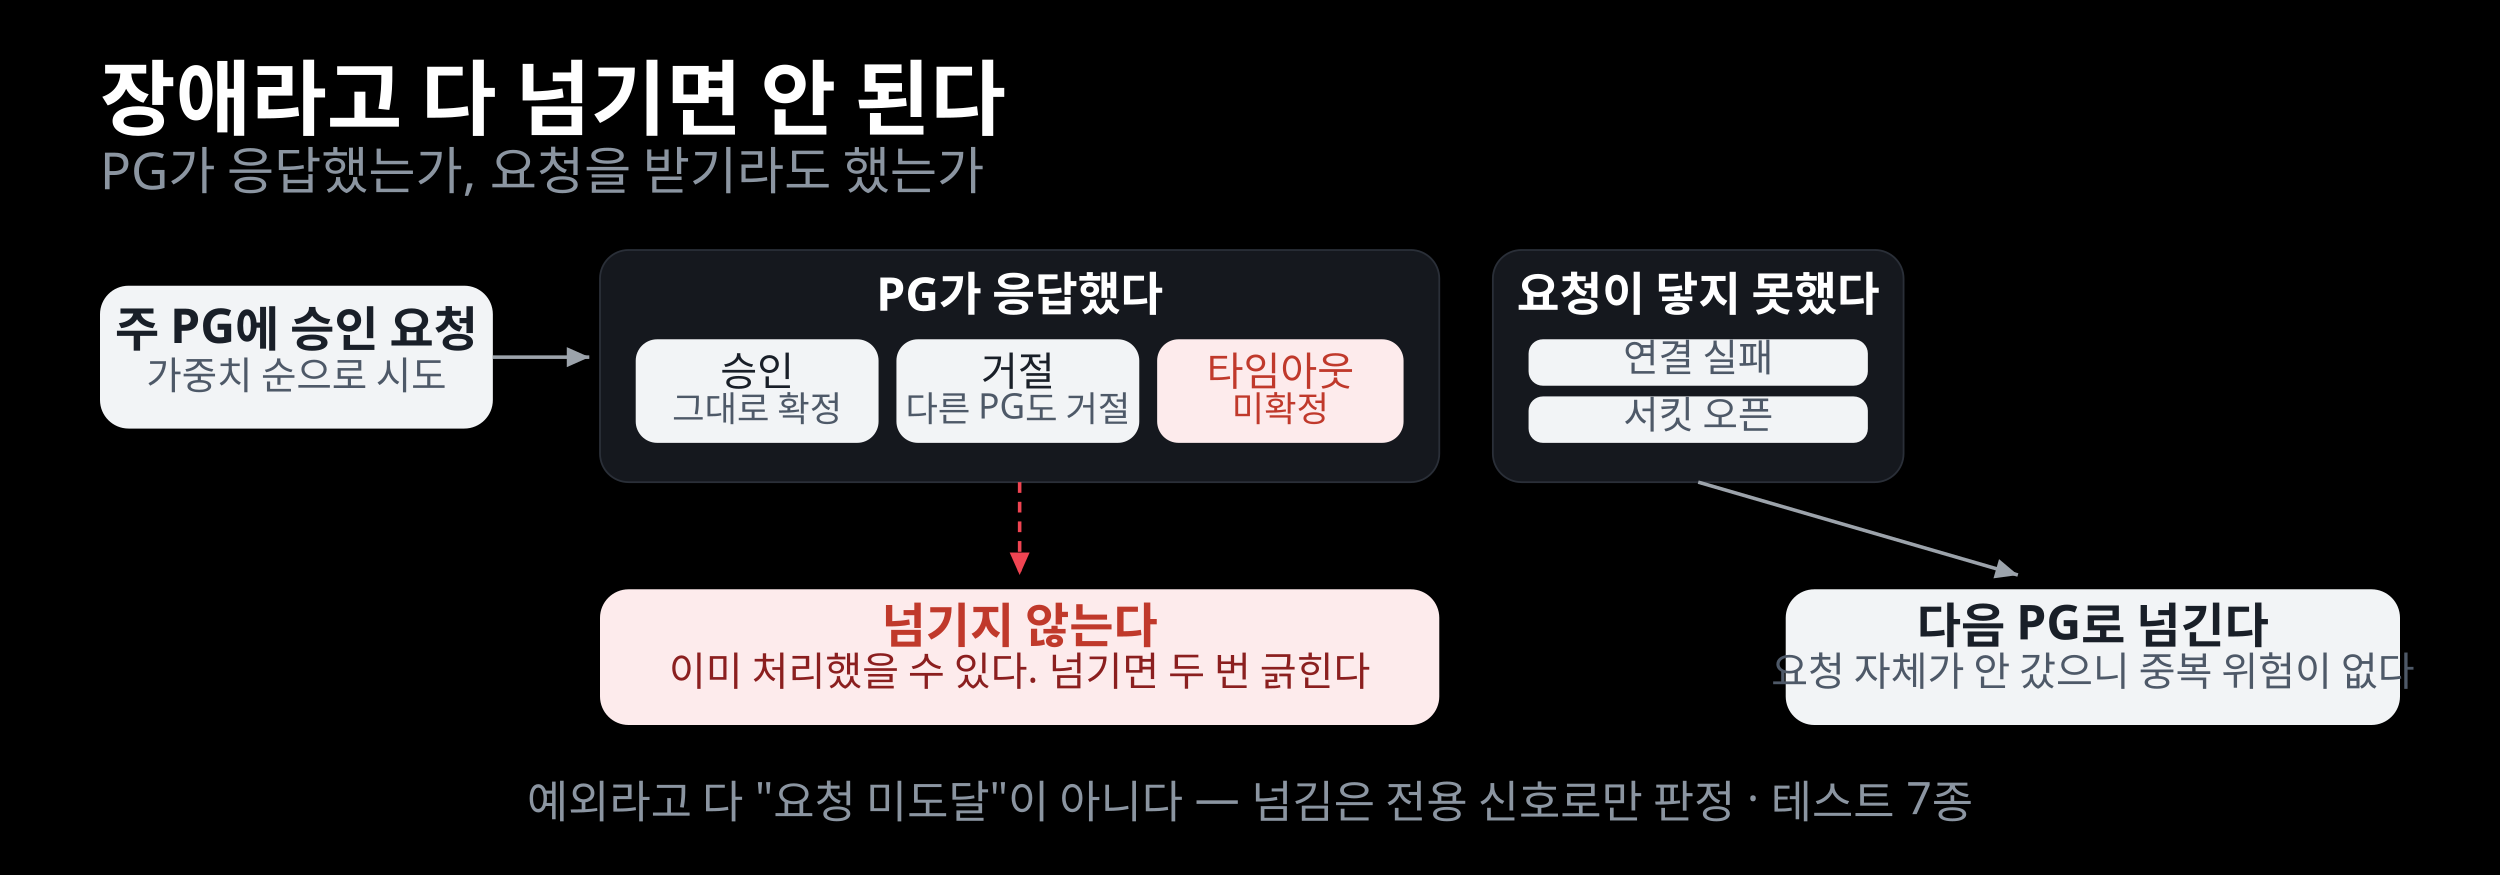
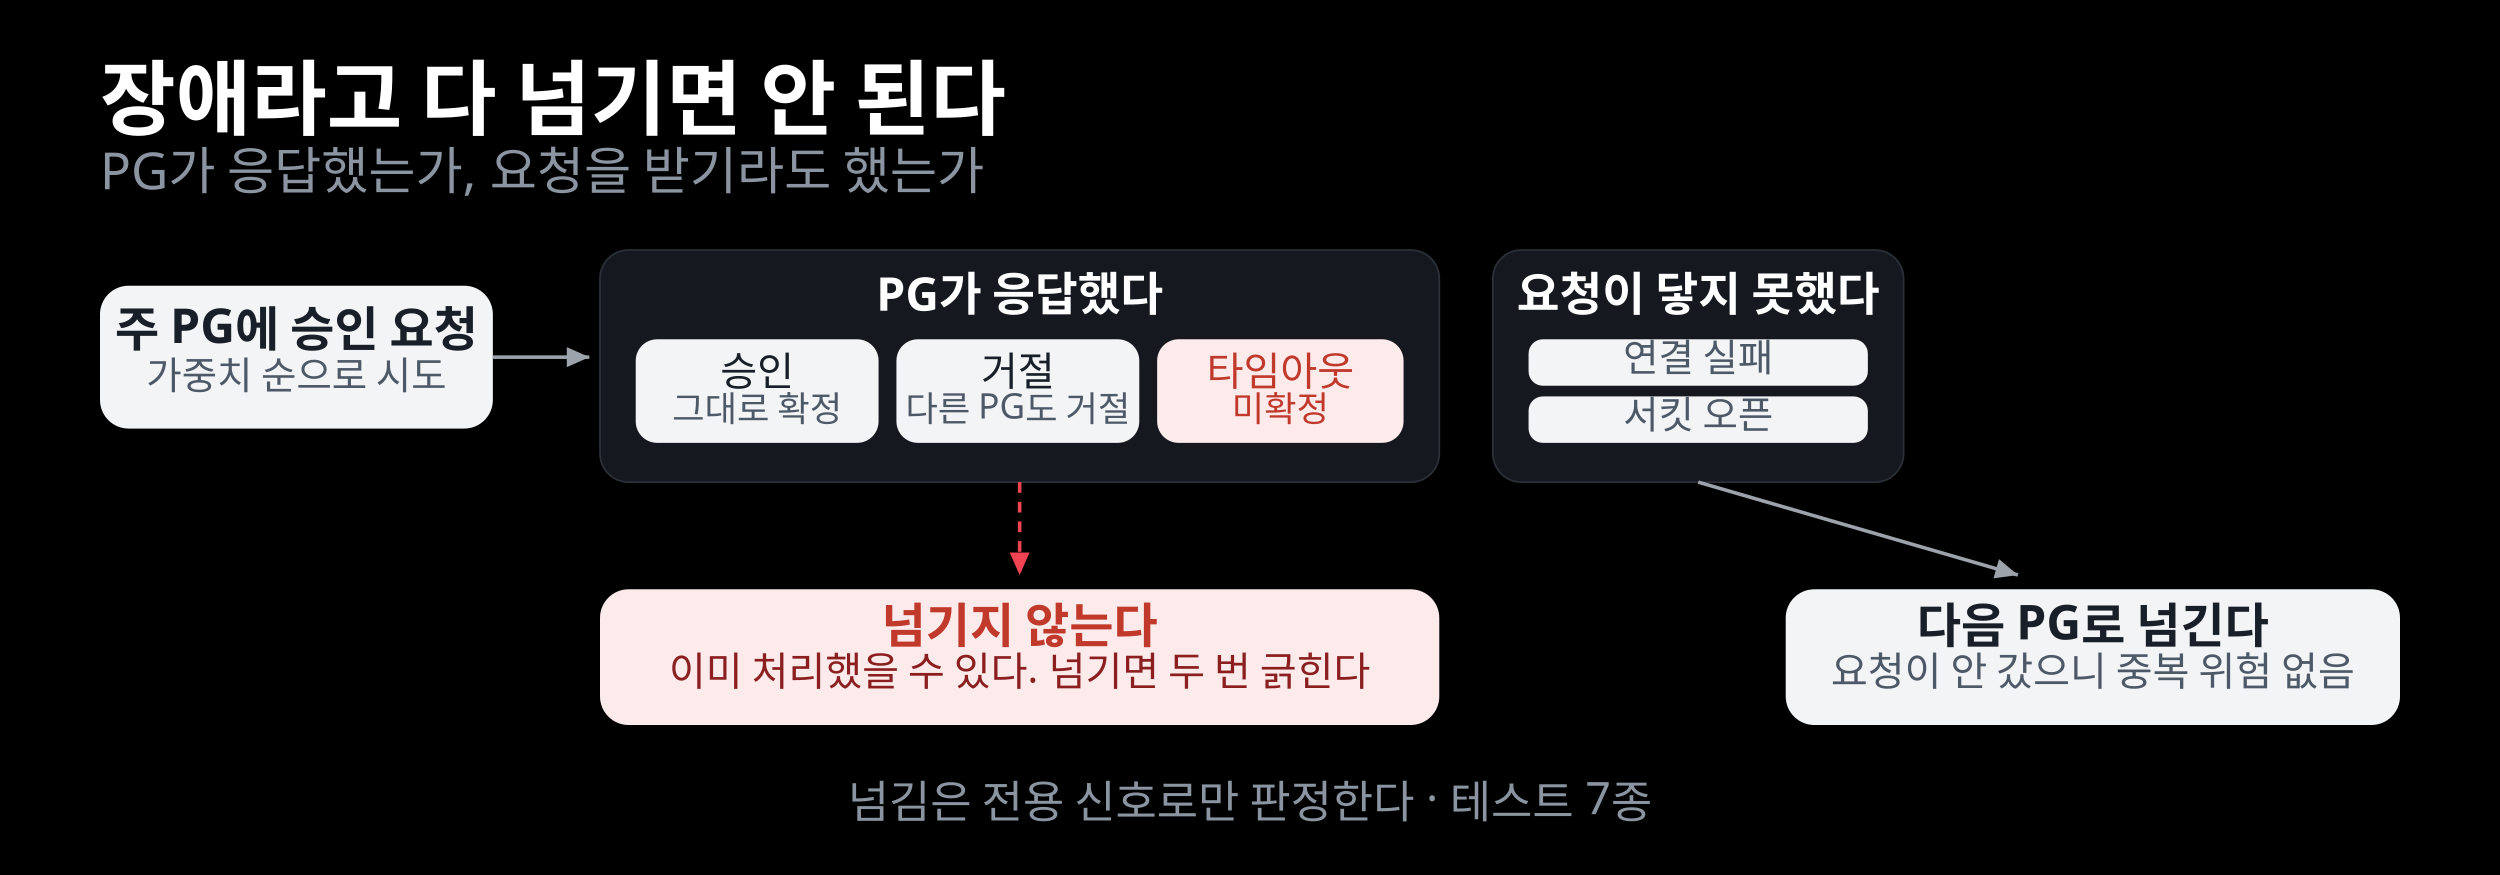
<svg xmlns="http://www.w3.org/2000/svg" width="1400" height="490" viewBox="0 0 1400 490" font-family="Pretendard, 'Apple SD Gothic Neo', sans-serif">
  <defs>
    <marker id="fo" viewBox="0 0 10 10" refX="9" refY="5" markerWidth="7" markerHeight="7" orient="auto-start-reverse">
      <path d="M 0 1 L 9 5 L 0 9 z" fill="#9CA3AB" />
    </marker>
    <marker id="for" viewBox="0 0 10 10" refX="9" refY="5" markerWidth="7" markerHeight="7" orient="auto-start-reverse">
      <path d="M 0 1 L 9 5 L 0 9 z" fill="#F04452" />
    </marker>
  </defs>
  <rect width="1400" height="490" fill="#000000" />
  <text x="56" y="72" font-size="46" font-weight="800" fill="#FFFFFF">장애라고 다 넘기면 안 된다</text>
  <text x="56" y="106" font-size="28.7" fill="#8B95A1">PG가 응답했는가, 요청을 받기라도 했는가</text>
  <g text-anchor="middle">
    <rect x="56" y="160" width="220" height="80" rx="16" fill="#F2F4F6" />
    <text x="166" y="194" font-size="26.91" font-weight="700" fill="#191F28">주 PG에 승인 요청</text>
    <text x="166" y="218" font-size="21.53" fill="#4E5968">가중치 순으로 시도</text>
  </g>
  <line x1="276" y1="200" x2="330" y2="200" stroke="#9CA3AB" stroke-width="2" marker-end="url(#fo)" />
  <rect x="336" y="140" width="470" height="130" rx="16" fill="#15181E" stroke="#2A2F38" />
  <text x="571" y="174" font-size="26.01" font-weight="700" fill="#FFFFFF" text-anchor="middle">PG가 응답했다</text>
  <g text-anchor="middle" font-size="22.43" fill="#191F28">
    <rect x="356" y="190" width="136" height="58" rx="12" fill="#F2F4F6" />
    <text x="424" y="216">승인</text>
    <text x="424" y="236" font-size="19.73" fill="#4E5968">그대로 확정</text>
    <rect x="502" y="190" width="136" height="58" rx="12" fill="#F2F4F6" />
    <text x="570" y="216">거절</text>
    <text x="570" y="236" font-size="19.73" fill="#4E5968">다른 PG도 거절</text>
    <rect x="648" y="190" width="138" height="58" rx="12" fill="#FDEBEC" />
    <text x="717" y="216" fill="#C0392B">타임아웃</text>
    <text x="717" y="236" font-size="19.73" fill="#C0392B">미확정</text>
  </g>
  <rect x="836" y="140" width="230" height="130" rx="16" fill="#15181E" stroke="#2A2F38" />
  <text x="951" y="174" font-size="26.01" font-weight="700" fill="#FFFFFF" text-anchor="middle">요청이 닿지 못했다</text>
  <g text-anchor="middle" font-size="21.53" fill="#4E5968">
    <rect x="856" y="190" width="190" height="26" rx="8" fill="#F2F4F6" />
    <text x="951" y="208">연결 실패</text>
    <rect x="856" y="222" width="190" height="26" rx="8" fill="#F2F4F6" />
    <text x="951" y="240">서킷 오픈</text>
  </g>
  <line x1="571" y1="270" x2="571" y2="322" stroke="#F04452" stroke-width="2" marker-end="url(#for)" stroke-dasharray="6 5" />
  <line x1="951" y1="270" x2="1130" y2="322" stroke="#9CA3AB" stroke-width="2" marker-end="url(#fo)" />
  <g text-anchor="middle">
    <rect x="336" y="330" width="470" height="76" rx="16" fill="#FDEBEC" />
    <text x="571" y="360" font-size="26.91" font-weight="700" fill="#C0392B">넘기지 않는다</text>
    <text x="571" y="384" font-size="22.43" fill="#8B1F1F">이미 처리했을 수 있다. 넘기면 두 번 긁힌다</text>
    <rect x="1000" y="330" width="344" height="76" rx="16" fill="#F2F4F6" />
    <text x="1172" y="360" font-size="26.91" font-weight="700" fill="#191F28">다음 PG로 넘긴다</text>
-     <text x="1172" y="384" font-size="22.43" fill="#4E5968">요청 자체가 안 갔으니 중복 위험이 없다</text>
+     <text x="1172" y="384" font-size="22.43" fill="#4E5968">요청이 안 갔으니 중복 위험 없음</text>
  </g>
-   <text x="700" y="458" font-size="25.12" fill="#8B95A1" text-anchor="middle">예외라고 다 "요청 미도달"이 아니다 — 넘김은 전용 신호로만 판정 · 테스트 7종</text>
+   <text x="700" y="458" font-size="25.12" fill="#8B95A1" text-anchor="middle">넘김은 전용 신호로만 판정한다 · 테스트 7종</text>
</svg>
